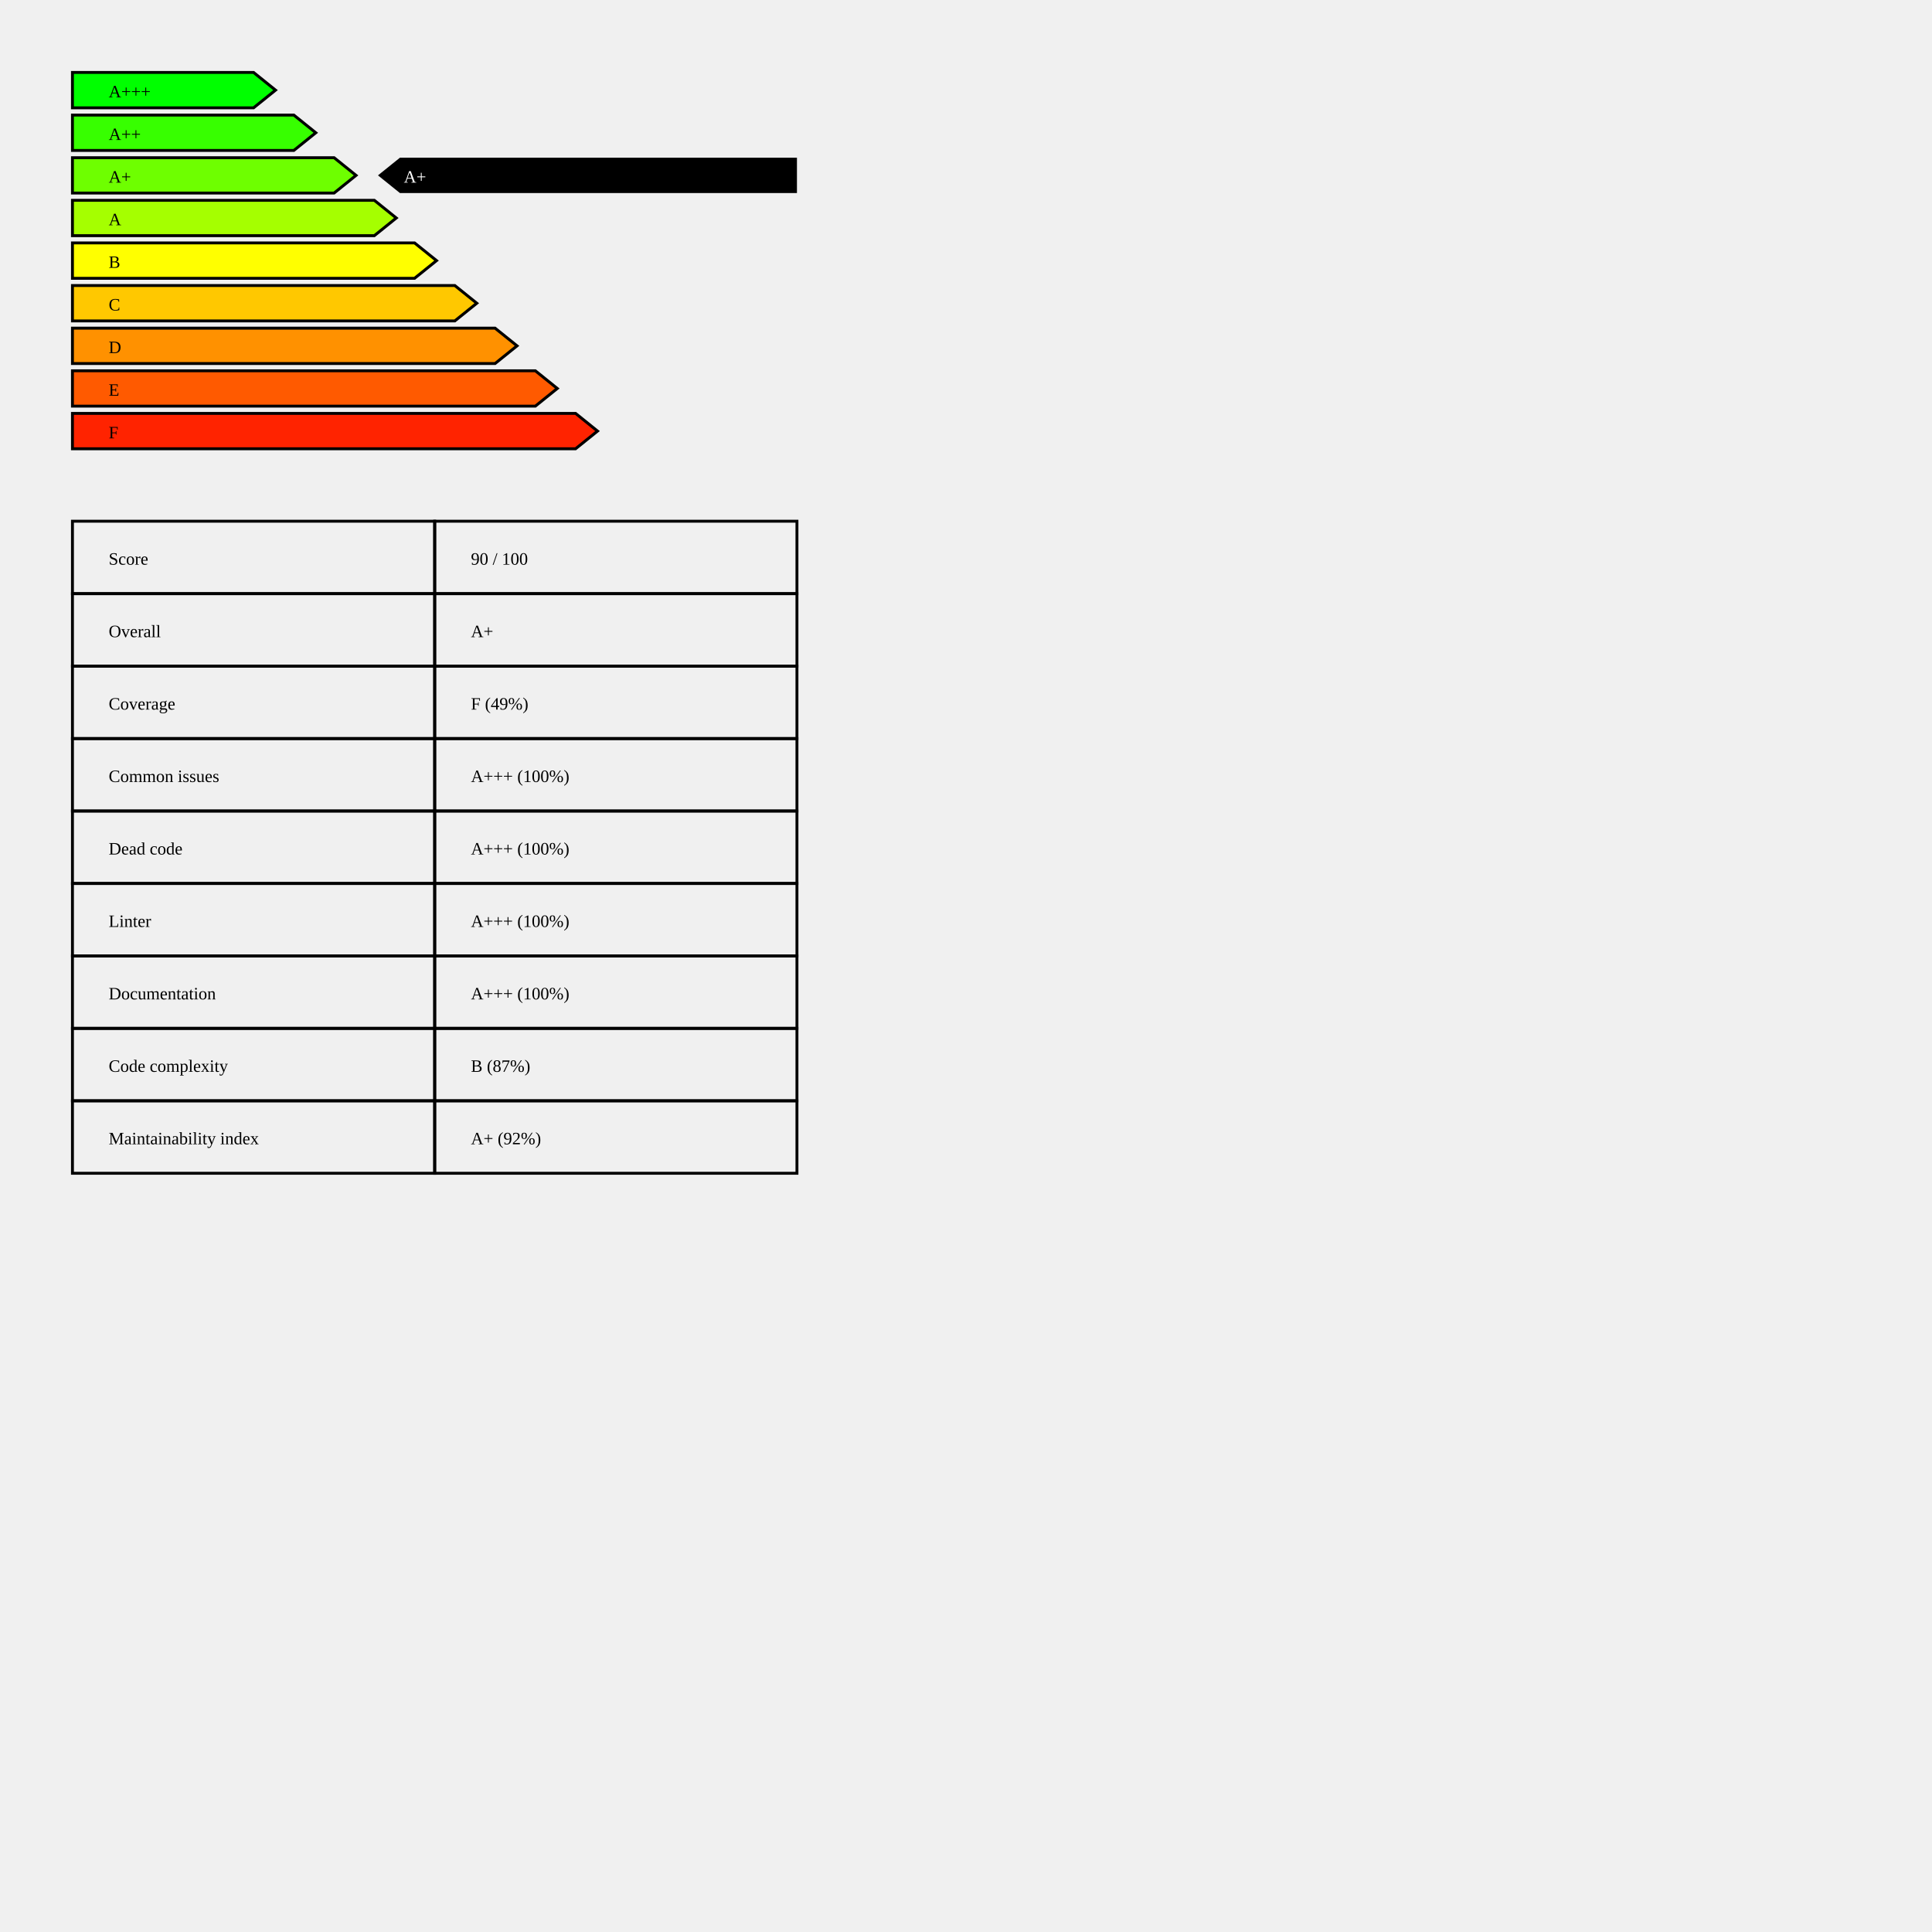
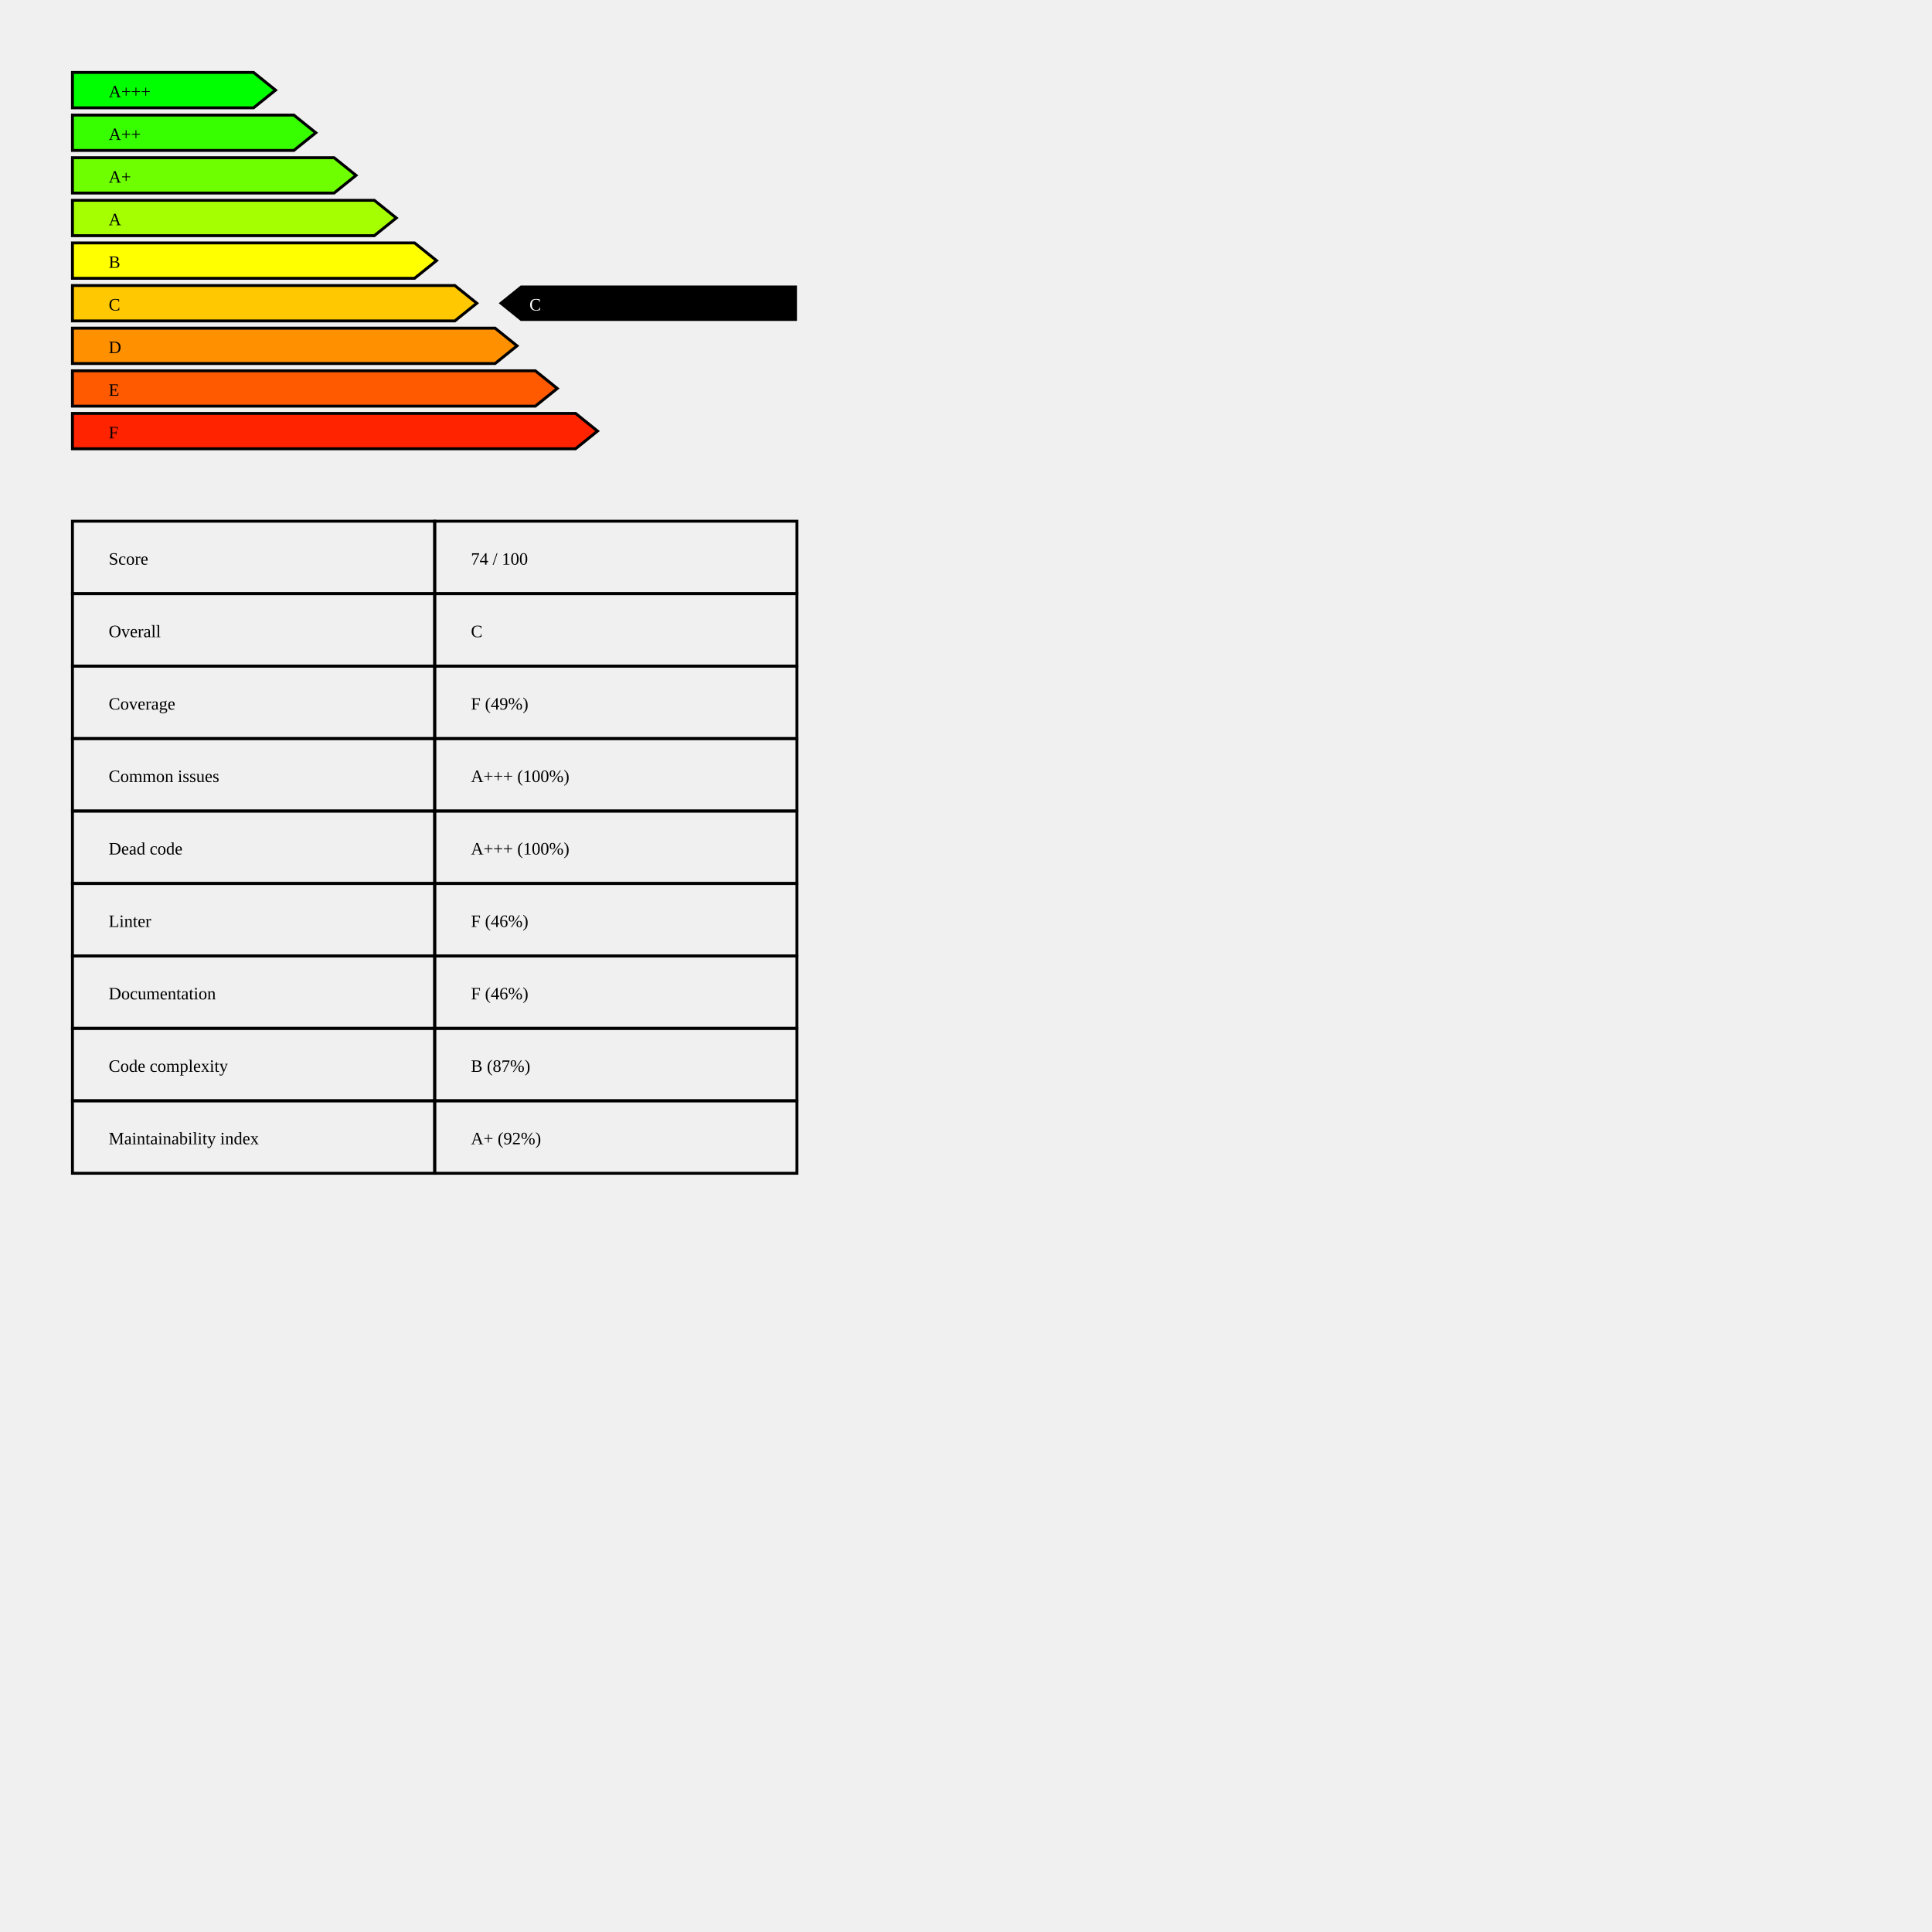
<svg xmlns="http://www.w3.org/2000/svg" baseProfile="full" height="1000pt" version="1.1" width="1000pt">
  <defs />
  <polygon points="50,50.0 175.0,50.0 190.152,62.206 175.0,74.412 50,74.412 50,50.0" style="fill:rgb(0 255 0);stroke:black;stroke-width:2;" />
  <text x="75.0" y="67.206">A+++</text>
  <polygon points="50,79.412 202.778,79.412 217.929,91.618 202.778,103.824 50,103.824 50,79.412" style="fill:rgb(55 255 0);stroke:black;stroke-width:2;" />
  <text x="75.0" y="96.618">A++</text>
  <polygon points="50,108.824 230.556,108.824 245.707,121.029 230.556,133.235 50,133.235 50,108.824" style="fill:rgb(110 255 0);stroke:black;stroke-width:2;" />
  <text x="75.0" y="126.029">A+</text>
  <polygon points="50,138.235 258.333,138.235 273.485,150.441 258.333,162.647 50,162.647 50,138.235" style="fill:rgb(165 255 0);stroke:black;stroke-width:2;" />
  <text x="75.0" y="155.441">A</text>
  <polygon points="50,167.647 286.111,167.647 301.263,179.853 286.111,192.059 50,192.059 50,167.647" style="fill:rgb(255 255 0);stroke:black;stroke-width:2;" />
  <text x="75.0" y="184.853">B</text>
  <polygon points="50,197.059 313.889,197.059 329.04,209.265 313.889,221.471 50,221.471 50,197.059" style="fill:rgb(255 200 0);stroke:black;stroke-width:2;" />
  <text x="75.0" y="214.265">C</text>
  <polygon points="50,226.471 341.667,226.471 356.818,238.676 341.667,250.882 50,250.882 50,226.471" style="fill:rgb(255 145 0);stroke:black;stroke-width:2;" />
  <text x="75.0" y="243.676">D</text>
  <polygon points="50,255.882 369.444,255.882 384.596,268.088 369.444,280.294 50,280.294 50,255.882" style="fill:rgb(255 90 0);stroke:black;stroke-width:2;" />
  <text x="75.0" y="273.088">E</text>
  <polygon points="50,285.294 397.222,285.294 412.374,297.5 397.222,309.706 50,309.706 50,285.294" style="fill:rgb(255 35 0);stroke:black;stroke-width:2;" />
  <text x="75.0" y="302.5">F</text>
-   <polygon points="276.01,108.824 260.859,121.029 276.01,133.235 550,133.235 550,108.824" style="fill:black;" />
-   <text fill="white" x="278.687" y="126.029">A+</text>
+   <polygon points="359.343,197.059 344.192,209.265 359.343,221.471 550,221.471 550,197.059" style="fill:black;" />
+   <text fill="white" x="365.354" y="214.265">C</text>
  <text x="75.0" y="389.706">Score</text>
-   <text x="325.0" y="389.706">90 / 100</text>
+   <text x="325.0" y="389.706">74 / 100</text>
  <polygon points="50,359.706 300,359.706 300,409.706 50,409.706 50,359.706" style="fill:none; stroke:black;stroke-width:2;" />
  <polygon points="300,359.706 550,359.706 550,409.706 300,409.706 300,359.706" style="fill:none; stroke:black;stroke-width:2;" />
  <text x="75.0" y="439.706">Overall</text>
-   <text x="325.0" y="439.706">A+</text>
+   <text x="325.0" y="439.706">C</text>
  <polygon points="50,409.706 300,409.706 300,459.706 50,459.706 50,409.706" style="fill:none; stroke:black;stroke-width:2;" />
  <polygon points="300,409.706 550,409.706 550,459.706 300,459.706 300,409.706" style="fill:none; stroke:black;stroke-width:2;" />
  <text x="75.0" y="489.706">Coverage</text>
  <text x="325.0" y="489.706">F  (49%)</text>
  <polygon points="50,459.706 300,459.706 300,509.706 50,509.706 50,459.706" style="fill:none; stroke:black;stroke-width:2;" />
  <polygon points="300,459.706 550,459.706 550,509.706 300,509.706 300,459.706" style="fill:none; stroke:black;stroke-width:2;" />
  <text x="75.0" y="539.706">Common issues</text>
  <text x="325.0" y="539.706">A+++  (100%)</text>
  <polygon points="50,509.706 300,509.706 300,559.706 50,559.706 50,509.706" style="fill:none; stroke:black;stroke-width:2;" />
  <polygon points="300,509.706 550,509.706 550,559.706 300,559.706 300,509.706" style="fill:none; stroke:black;stroke-width:2;" />
  <text x="75.0" y="589.706">Dead code</text>
  <text x="325.0" y="589.706">A+++  (100%)</text>
  <polygon points="50,559.706 300,559.706 300,609.706 50,609.706 50,559.706" style="fill:none; stroke:black;stroke-width:2;" />
  <polygon points="300,559.706 550,559.706 550,609.706 300,609.706 300,559.706" style="fill:none; stroke:black;stroke-width:2;" />
  <text x="75.0" y="639.706">Linter</text>
-   <text x="325.0" y="639.706">A+++  (100%)</text>
+   <text x="325.0" y="639.706">F  (46%)</text>
  <polygon points="50,609.706 300,609.706 300,659.706 50,659.706 50,609.706" style="fill:none; stroke:black;stroke-width:2;" />
  <polygon points="300,609.706 550,609.706 550,659.706 300,659.706 300,609.706" style="fill:none; stroke:black;stroke-width:2;" />
  <text x="75.0" y="689.706">Documentation</text>
-   <text x="325.0" y="689.706">A+++  (100%)</text>
+   <text x="325.0" y="689.706">F  (46%)</text>
  <polygon points="50,659.706 300,659.706 300,709.706 50,709.706 50,659.706" style="fill:none; stroke:black;stroke-width:2;" />
  <polygon points="300,659.706 550,659.706 550,709.706 300,709.706 300,659.706" style="fill:none; stroke:black;stroke-width:2;" />
  <text x="75.0" y="739.706">Code complexity</text>
  <text x="325.0" y="739.706">B  (87%)</text>
  <polygon points="50,709.706 300,709.706 300,759.706 50,759.706 50,709.706" style="fill:none; stroke:black;stroke-width:2;" />
  <polygon points="300,709.706 550,709.706 550,759.706 300,759.706 300,709.706" style="fill:none; stroke:black;stroke-width:2;" />
  <text x="75.0" y="789.706">Maintainability index</text>
  <text x="325.0" y="789.706">A+  (92%)</text>
  <polygon points="50,759.706 300,759.706 300,809.706 50,809.706 50,759.706" style="fill:none; stroke:black;stroke-width:2;" />
  <polygon points="300,759.706 550,759.706 550,809.706 300,809.706 300,759.706" style="fill:none; stroke:black;stroke-width:2;" />
</svg>
